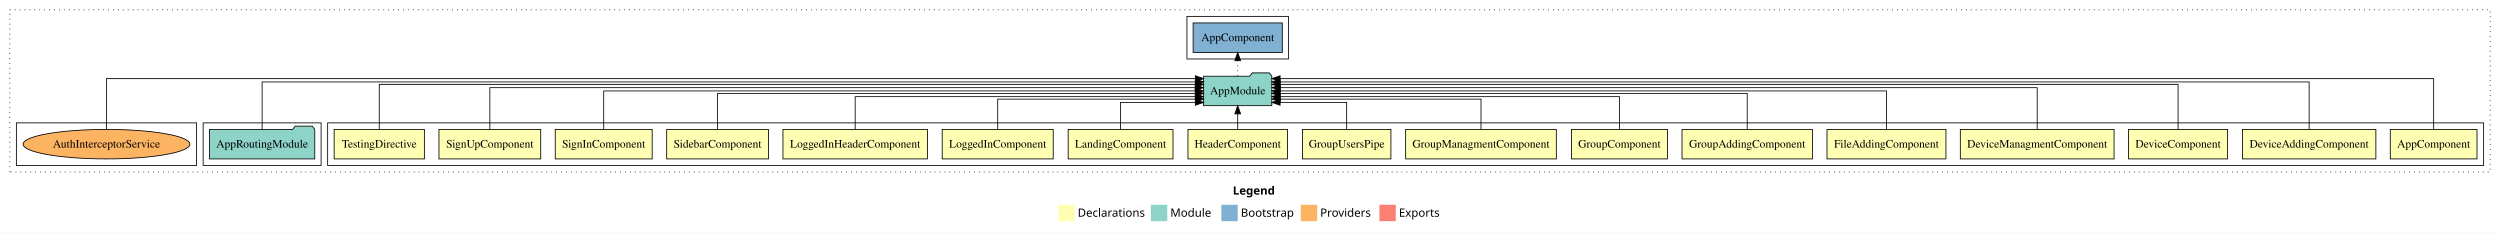
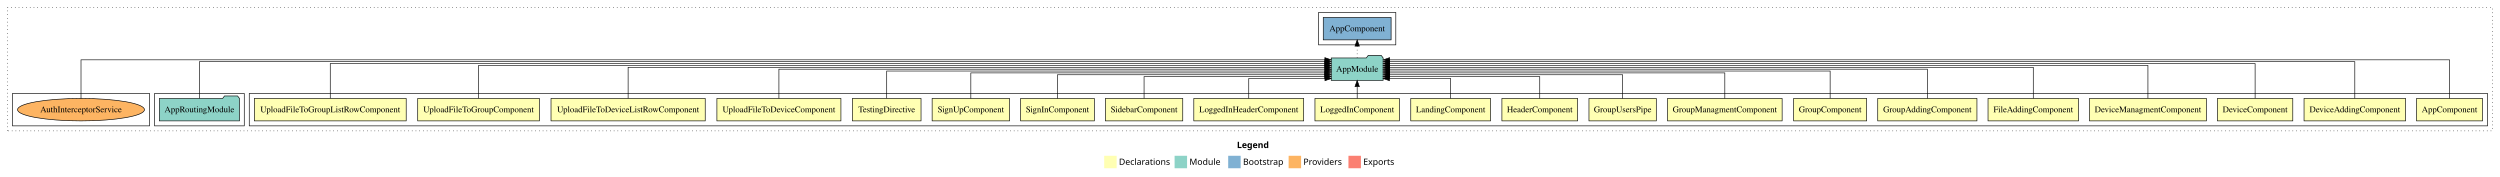
- <svg xmlns="http://www.w3.org/2000/svg" width="3052pt" height="284pt" viewBox="0.00 0.00 3052.00 284.00">
+ <svg xmlns="http://www.w3.org/2000/svg" width="4012pt" height="284pt" viewBox="0.00 0.00 4012.00 284.00">
  <g id="graph0" class="graph" transform="scale(1 1) rotate(0) translate(4 280)">
-     <polygon fill="#ffffff" stroke="transparent" points="-4,4 -4,-280 3048,-280 3048,4 -4,4" />
-     <text text-anchor="start" x="1501.009" y="-42.4" font-family="sans-serif" font-weight="bold" font-size="14.00" fill="#000000">Legend</text>
-     <polygon fill="#ffffb3" stroke="transparent" points="1288,-10 1288,-30 1308,-30 1308,-10 1288,-10" />
-     <text text-anchor="start" x="1311.629" y="-15.4" font-family="sans-serif" font-size="14.00" fill="#000000">  Declarations</text>
-     <polygon fill="#8dd3c7" stroke="transparent" points="1401,-10 1401,-30 1421,-30 1421,-10 1401,-10" />
-     <text text-anchor="start" x="1424.725" y="-15.4" font-family="sans-serif" font-size="14.00" fill="#000000">  Module</text>
-     <polygon fill="#80b1d3" stroke="transparent" points="1487,-10 1487,-30 1507,-30 1507,-10 1487,-10" />
-     <text text-anchor="start" x="1510.781" y="-15.4" font-family="sans-serif" font-size="14.00" fill="#000000">  Bootstrap</text>
-     <polygon fill="#fdb462" stroke="transparent" points="1584,-10 1584,-30 1604,-30 1604,-10 1584,-10" />
-     <text text-anchor="start" x="1607.673" y="-15.4" font-family="sans-serif" font-size="14.00" fill="#000000">  Providers</text>
-     <polygon fill="#fb8072" stroke="transparent" points="1680,-10 1680,-30 1700,-30 1700,-10 1680,-10" />
-     <text text-anchor="start" x="1703.726" y="-15.4" font-family="sans-serif" font-size="14.00" fill="#000000">  Exports</text>
+     <polygon fill="#ffffff" stroke="transparent" points="-4,4 -4,-280 4008,-280 4008,4 -4,4" />
+     <text text-anchor="start" x="1981.009" y="-42.4" font-family="sans-serif" font-weight="bold" font-size="14.00" fill="#000000">Legend</text>
+     <polygon fill="#ffffb3" stroke="transparent" points="1768,-10 1768,-30 1788,-30 1788,-10 1768,-10" />
+     <text text-anchor="start" x="1791.629" y="-15.4" font-family="sans-serif" font-size="14.00" fill="#000000">  Declarations</text>
+     <polygon fill="#8dd3c7" stroke="transparent" points="1881,-10 1881,-30 1901,-30 1901,-10 1881,-10" />
+     <text text-anchor="start" x="1904.725" y="-15.4" font-family="sans-serif" font-size="14.00" fill="#000000">  Module</text>
+     <polygon fill="#80b1d3" stroke="transparent" points="1967,-10 1967,-30 1987,-30 1987,-10 1967,-10" />
+     <text text-anchor="start" x="1990.781" y="-15.4" font-family="sans-serif" font-size="14.00" fill="#000000">  Bootstrap</text>
+     <polygon fill="#fdb462" stroke="transparent" points="2064,-10 2064,-30 2084,-30 2084,-10 2064,-10" />
+     <text text-anchor="start" x="2087.673" y="-15.4" font-family="sans-serif" font-size="14.00" fill="#000000">  Providers</text>
+     <polygon fill="#fb8072" stroke="transparent" points="2160,-10 2160,-30 2180,-30 2180,-10 2160,-10" />
+     <text text-anchor="start" x="2183.726" y="-15.4" font-family="sans-serif" font-size="14.00" fill="#000000">  Exports</text>
    <g id="clust1" class="cluster">
-       <polygon fill="none" stroke="#000000" stroke-dasharray="1,5" points="8,-70 8,-268 3036,-268 3036,-70 8,-70" />
+       <polygon fill="none" stroke="#000000" stroke-dasharray="1,5" points="8,-70 8,-268 3996,-268 3996,-70 8,-70" />
    </g>
    <g id="clust2" class="cluster">
-       <polygon fill="none" stroke="#000000" points="396,-78 396,-130 3028,-130 3028,-78 396,-78" />
-     </g>
-     <g id="clust20" class="cluster">
+       <polygon fill="none" stroke="#000000" points="396,-78 396,-130 3988,-130 3988,-78 396,-78" />
+     </g>
+     <g id="clust24" class="cluster">
      <polygon fill="none" stroke="#000000" points="244,-78 244,-130 388,-130 388,-78 244,-78" />
    </g>
-     <g id="clust22" class="cluster">
-       <polygon fill="none" stroke="#000000" points="1445,-208 1445,-260 1569,-260 1569,-208 1445,-208" />
-     </g>
-     <g id="clust23" class="cluster">
+     <g id="clust26" class="cluster">
+       <polygon fill="none" stroke="#000000" points="2112,-208 2112,-260 2236,-260 2236,-208 2112,-208" />
+     </g>
+     <g id="clust27" class="cluster">
      <polygon fill="none" stroke="#000000" points="16,-78 16,-130 236,-130 236,-78 16,-78" />
    </g>
    <g id="node1" class="node">
-       <polygon fill="#ffffb3" stroke="#000000" points="3019.94,-122 2914.06,-122 2914.06,-86 3019.94,-86 3019.94,-122" />
-       <text text-anchor="middle" x="2967" y="-99.8" font-family="Times,serif" font-size="14.00" fill="#000000">AppComponent</text>
+       <polygon fill="#ffffb3" stroke="#000000" points="3979.94,-122 3874.06,-122 3874.06,-86 3979.94,-86 3979.94,-122" />
+       <text text-anchor="middle" x="3927" y="-99.8" font-family="Times,serif" font-size="14.00" fill="#000000">AppComponent</text>
+     </g>
+     <g id="node22" class="node">
+       <polygon fill="#8dd3c7" stroke="#000000" points="2215.657,-187 2212.657,-191 2191.657,-191 2188.657,-187 2132.343,-187 2132.343,-151 2215.657,-151 2215.657,-187" />
+       <text text-anchor="middle" x="2174" y="-164.8" font-family="Times,serif" font-size="14.00" fill="#000000">AppModule</text>
+     </g>
+     <g id="edge1" class="edge">
+       <path fill="none" stroke="#000000" d="M3927,-122.153C3927,-145.757 3927,-184 3927,-184 3927,-184 2226.033,-184 2226.033,-184" />
+       <polygon fill="#000000" stroke="#000000" points="2226.033,-180.5 2216.033,-184 2226.033,-187.5 2226.033,-180.5" />
+     </g>
+     <g id="node2" class="node">
+       <polygon fill="#ffffb3" stroke="#000000" points="3856.471,-122 3693.529,-122 3693.529,-86 3856.471,-86 3856.471,-122" />
+       <text text-anchor="middle" x="3775" y="-99.8" font-family="Times,serif" font-size="14.00" fill="#000000">DeviceAddingComponent</text>
+     </g>
+     <g id="edge2" class="edge">
+       <path fill="none" stroke="#000000" d="M3775,-122.248C3775,-145.018 3775,-181 3775,-181 3775,-181 2226,-181 2226,-181" />
+       <polygon fill="#000000" stroke="#000000" points="2226,-177.5 2216,-181 2226,-184.5 2226,-177.5" />
+     </g>
+     <g id="node3" class="node">
+       <polygon fill="#ffffb3" stroke="#000000" points="3675.473,-122 3554.527,-122 3554.527,-86 3675.473,-86 3675.473,-122" />
+       <text text-anchor="middle" x="3615" y="-99.8" font-family="Times,serif" font-size="14.00" fill="#000000">DeviceComponent</text>
+     </g>
+     <g id="edge3" class="edge">
+       <path fill="none" stroke="#000000" d="M3615,-122.292C3615,-144.206 3615,-178 3615,-178 3615,-178 2225.958,-178 2225.958,-178" />
+       <polygon fill="#000000" stroke="#000000" points="2225.958,-174.5 2215.958,-178 2225.958,-181.5 2225.958,-174.5" />
+     </g>
+     <g id="node4" class="node">
+       <polygon fill="#ffffb3" stroke="#000000" points="3536.843,-122 3349.157,-122 3349.157,-86 3536.843,-86 3536.843,-122" />
+       <text text-anchor="middle" x="3443" y="-99.8" font-family="Times,serif" font-size="14.00" fill="#000000">DeviceManagmentComponent</text>
+     </g>
+     <g id="edge4" class="edge">
+       <path fill="none" stroke="#000000" d="M3443,-122.284C3443,-143.321 3443,-175 3443,-175 3443,-175 2225.86,-175 2225.86,-175" />
+       <polygon fill="#000000" stroke="#000000" points="2225.86,-171.5 2215.86,-175 2225.86,-178.5 2225.86,-171.5" />
+     </g>
+     <g id="node5" class="node">
+       <polygon fill="#ffffb3" stroke="#000000" points="3331.608,-122 3186.392,-122 3186.392,-86 3331.608,-86 3331.608,-122" />
+       <text text-anchor="middle" x="3259" y="-99.8" font-family="Times,serif" font-size="14.00" fill="#000000">FileAddingComponent</text>
+     </g>
+     <g id="edge5" class="edge">
+       <path fill="none" stroke="#000000" d="M3259,-122.223C3259,-142.365 3259,-172 3259,-172 3259,-172 2225.869,-172 2225.869,-172" />
+       <polygon fill="#000000" stroke="#000000" points="2225.869,-168.5 2215.869,-172 2225.868,-175.5 2225.869,-168.5" />
+     </g>
+     <g id="node6" class="node">
+       <polygon fill="#ffffb3" stroke="#000000" points="3168.597,-122 3009.403,-122 3009.403,-86 3168.597,-86 3168.597,-122" />
+       <text text-anchor="middle" x="3089" y="-99.8" font-family="Times,serif" font-size="14.00" fill="#000000">GroupAddingComponent</text>
+     </g>
+     <g id="edge6" class="edge">
+       <path fill="none" stroke="#000000" d="M3089,-122.106C3089,-141.339 3089,-169 3089,-169 3089,-169 2225.693,-169 2225.693,-169" />
+       <polygon fill="#000000" stroke="#000000" points="2225.693,-165.5 2215.693,-169 2225.693,-172.5 2225.693,-165.5" />
+     </g>
+     <g id="node7" class="node">
+       <polygon fill="#ffffb3" stroke="#000000" points="2991.6,-122 2874.4,-122 2874.4,-86 2991.6,-86 2991.6,-122" />
+       <text text-anchor="middle" x="2933" y="-99.8" font-family="Times,serif" font-size="14.00" fill="#000000">GroupComponent</text>
+     </g>
+     <g id="edge7" class="edge">
+       <path fill="none" stroke="#000000" d="M2933,-122.267C2933,-140.555 2933,-166 2933,-166 2933,-166 2225.888,-166 2225.888,-166" />
+       <polygon fill="#000000" stroke="#000000" points="2225.888,-162.5 2215.888,-166 2225.888,-169.5 2225.888,-162.5" />
+     </g>
+     <g id="node8" class="node">
+       <polygon fill="#ffffb3" stroke="#000000" points="2855.969,-122 2672.031,-122 2672.031,-86 2855.969,-86 2855.969,-122" />
+       <text text-anchor="middle" x="2764" y="-99.8" font-family="Times,serif" font-size="14.00" fill="#000000">GroupManagmentComponent</text>
+     </g>
+     <g id="edge8" class="edge">
+       <path fill="none" stroke="#000000" d="M2764,-122.022C2764,-139.373 2764,-163 2764,-163 2764,-163 2225.958,-163 2225.958,-163" />
+       <polygon fill="#000000" stroke="#000000" points="2225.958,-159.5 2215.958,-163 2225.958,-166.5 2225.958,-159.5" />
+     </g>
+     <g id="node9" class="node">
+       <polygon fill="#ffffb3" stroke="#000000" points="2654.027,-122 2545.973,-122 2545.973,-86 2654.027,-86 2654.027,-122" />
+       <text text-anchor="middle" x="2600" y="-99.8" font-family="Times,serif" font-size="14.00" fill="#000000">GroupUsersPipe</text>
+     </g>
+     <g id="edge9" class="edge">
+       <path fill="none" stroke="#000000" d="M2600,-122.027C2600,-138.398 2600,-160 2600,-160 2600,-160 2226.012,-160 2226.012,-160" />
+       <polygon fill="#000000" stroke="#000000" points="2226.012,-156.5 2216.012,-160 2226.012,-163.5 2226.012,-156.5" />
+     </g>
+     <g id="node10" class="node">
+       <polygon fill="#ffffb3" stroke="#000000" points="2527.744,-122 2406.256,-122 2406.256,-86 2527.744,-86 2527.744,-122" />
+       <text text-anchor="middle" x="2467" y="-99.8" font-family="Times,serif" font-size="14.00" fill="#000000">HeaderComponent</text>
+     </g>
+     <g id="edge10" class="edge">
+       <path fill="none" stroke="#000000" d="M2467,-122.24C2467,-137.571 2467,-157 2467,-157 2467,-157 2225.669,-157 2225.669,-157" />
+       <polygon fill="#000000" stroke="#000000" points="2225.669,-153.5 2215.669,-157 2225.669,-160.5 2225.669,-153.5" />
+     </g>
+     <g id="node11" class="node">
+       <polygon fill="#ffffb3" stroke="#000000" points="2387.99,-122 2260.01,-122 2260.01,-86 2387.99,-86 2387.99,-122" />
+       <text text-anchor="middle" x="2324" y="-99.8" font-family="Times,serif" font-size="14.00" fill="#000000">LandingComponent</text>
+     </g>
+     <g id="edge11" class="edge">
+       <path fill="none" stroke="#000000" d="M2324,-122.051C2324,-136.373 2324,-154 2324,-154 2324,-154 2225.783,-154 2225.783,-154" />
+       <polygon fill="#000000" stroke="#000000" points="2225.783,-150.5 2215.783,-154 2225.783,-157.5 2225.783,-150.5" />
+     </g>
+     <g id="node12" class="node">
+       <polygon fill="#ffffb3" stroke="#000000" points="2241.76,-122 2106.24,-122 2106.24,-86 2241.76,-86 2241.76,-122" />
+       <text text-anchor="middle" x="2174" y="-99.8" font-family="Times,serif" font-size="14.00" fill="#000000">LoggedInComponent</text>
+     </g>
+     <g id="edge12" class="edge">
+       <path fill="none" stroke="#000000" d="M2174,-122.106C2174,-122.106 2174,-140.991 2174,-140.991" />
+       <polygon fill="#000000" stroke="#000000" points="2170.5,-140.991 2174,-150.991 2177.5,-140.991 2170.5,-140.991" />
+     </g>
+     <g id="node13" class="node">
+       <polygon fill="#ffffb3" stroke="#000000" points="2088.171,-122 1911.829,-122 1911.829,-86 2088.171,-86 2088.171,-122" />
+       <text text-anchor="middle" x="2000" y="-99.8" font-family="Times,serif" font-size="14.00" fill="#000000">LoggedInHeaderComponent</text>
+     </g>
+     <g id="edge13" class="edge">
+       <path fill="none" stroke="#000000" d="M2000,-122.051C2000,-136.373 2000,-154 2000,-154 2000,-154 2122.323,-154 2122.323,-154" />
+       <polygon fill="#000000" stroke="#000000" points="2122.323,-157.5 2132.323,-154 2122.323,-150.5 2122.323,-157.5" />
+     </g>
+     <g id="node14" class="node">
+       <polygon fill="#ffffb3" stroke="#000000" points="1894.095,-122 1769.905,-122 1769.905,-86 1894.095,-86 1894.095,-122" />
+       <text text-anchor="middle" x="1832" y="-99.8" font-family="Times,serif" font-size="14.00" fill="#000000">SidebarComponent</text>
+     </g>
+     <g id="edge14" class="edge">
+       <path fill="none" stroke="#000000" d="M1832,-122.24C1832,-137.571 1832,-157 1832,-157 1832,-157 2122.064,-157 2122.064,-157" />
+       <polygon fill="#000000" stroke="#000000" points="2122.064,-160.5 2132.064,-157 2122.064,-153.5 2122.064,-160.5" />
+     </g>
+     <g id="node15" class="node">
+       <polygon fill="#ffffb3" stroke="#000000" points="1752.167,-122 1633.833,-122 1633.833,-86 1752.167,-86 1752.167,-122" />
+       <text text-anchor="middle" x="1693" y="-99.8" font-family="Times,serif" font-size="14.00" fill="#000000">SignInComponent</text>
+     </g>
+     <g id="edge15" class="edge">
+       <path fill="none" stroke="#000000" d="M1693,-122.027C1693,-138.398 1693,-160 1693,-160 1693,-160 2122.156,-160 2122.156,-160" />
+       <polygon fill="#000000" stroke="#000000" points="2122.156,-163.5 2132.156,-160 2122.156,-156.5 2122.156,-163.5" />
+     </g>
+     <g id="node16" class="node">
+       <polygon fill="#ffffb3" stroke="#000000" points="1616.112,-122 1491.888,-122 1491.888,-86 1616.112,-86 1616.112,-122" />
+       <text text-anchor="middle" x="1554" y="-99.8" font-family="Times,serif" font-size="14.00" fill="#000000">SignUpComponent</text>
+     </g>
+     <g id="edge16" class="edge">
+       <path fill="none" stroke="#000000" d="M1554,-122.022C1554,-139.373 1554,-163 1554,-163 1554,-163 2121.872,-163 2121.872,-163" />
+       <polygon fill="#000000" stroke="#000000" points="2121.872,-166.5 2131.872,-163 2121.872,-159.5 2121.872,-166.5" />
+     </g>
+     <g id="node17" class="node">
+       <polygon fill="#ffffb3" stroke="#000000" points="1474.076,-122 1363.924,-122 1363.924,-86 1474.076,-86 1474.076,-122" />
+       <text text-anchor="middle" x="1419" y="-99.8" font-family="Times,serif" font-size="14.00" fill="#000000">TestingDirective</text>
+     </g>
+     <g id="edge17" class="edge">
+       <path fill="none" stroke="#000000" d="M1419,-122.267C1419,-140.555 1419,-166 1419,-166 1419,-166 2122.332,-166 2122.332,-166" />
+       <polygon fill="#000000" stroke="#000000" points="2122.332,-169.5 2132.332,-166 2122.332,-162.5 2122.332,-169.5" />
    </g>
    <g id="node18" class="node">
-       <polygon fill="#8dd3c7" stroke="#000000" points="1548.657,-187 1545.657,-191 1524.657,-191 1521.657,-187 1465.343,-187 1465.343,-151 1548.657,-151 1548.657,-187" />
-       <text text-anchor="middle" x="1507" y="-164.8" font-family="Times,serif" font-size="14.00" fill="#000000">AppModule</text>
-     </g>
-     <g id="edge1" class="edge">
-       <path fill="none" stroke="#000000" d="M2967,-122.153C2967,-145.757 2967,-184 2967,-184 2967,-184 1558.731,-184 1558.731,-184" />
-       <polygon fill="#000000" stroke="#000000" points="1558.731,-180.5 1548.731,-184 1558.731,-187.5 1558.731,-180.5" />
-     </g>
-     <g id="node2" class="node">
-       <polygon fill="#ffffb3" stroke="#000000" points="2896.471,-122 2733.529,-122 2733.529,-86 2896.471,-86 2896.471,-122" />
-       <text text-anchor="middle" x="2815" y="-99.8" font-family="Times,serif" font-size="14.00" fill="#000000">DeviceAddingComponent</text>
-     </g>
-     <g id="edge2" class="edge">
-       <path fill="none" stroke="#000000" d="M2815,-122.011C2815,-144.485 2815,-180 2815,-180 2815,-180 1558.671,-180 1558.671,-180" />
-       <polygon fill="#000000" stroke="#000000" points="1558.671,-176.5 1548.671,-180 1558.671,-183.5 1558.671,-176.5" />
-     </g>
-     <g id="node3" class="node">
-       <polygon fill="#ffffb3" stroke="#000000" points="2715.473,-122 2594.527,-122 2594.527,-86 2715.473,-86 2715.473,-122" />
-       <text text-anchor="middle" x="2655" y="-99.8" font-family="Times,serif" font-size="14.00" fill="#000000">DeviceComponent</text>
-     </g>
-     <g id="edge3" class="edge">
-       <path fill="none" stroke="#000000" d="M2655,-122.045C2655,-143.662 2655,-177 2655,-177 2655,-177 1558.877,-177 1558.877,-177" />
-       <polygon fill="#000000" stroke="#000000" points="1558.877,-173.5 1548.877,-177 1558.877,-180.5 1558.877,-173.5" />
-     </g>
-     <g id="node4" class="node">
-       <polygon fill="#ffffb3" stroke="#000000" points="2576.843,-122 2389.157,-122 2389.157,-86 2576.843,-86 2576.843,-122" />
-       <text text-anchor="middle" x="2483" y="-99.8" font-family="Times,serif" font-size="14.00" fill="#000000">DeviceManagmentComponent</text>
-     </g>
-     <g id="edge4" class="edge">
-       <path fill="none" stroke="#000000" d="M2483,-122.129C2483,-142.572 2483,-173 2483,-173 2483,-173 1558.938,-173 1558.938,-173" />
-       <polygon fill="#000000" stroke="#000000" points="1558.938,-169.5 1548.938,-173 1558.938,-176.5 1558.938,-169.5" />
-     </g>
-     <g id="node5" class="node">
-       <polygon fill="#ffffb3" stroke="#000000" points="2371.608,-122 2226.392,-122 2226.392,-86 2371.608,-86 2371.608,-122" />
-       <text text-anchor="middle" x="2299" y="-99.8" font-family="Times,serif" font-size="14.00" fill="#000000">FileAddingComponent</text>
-     </g>
-     <g id="edge5" class="edge">
-       <path fill="none" stroke="#000000" d="M2299,-122.106C2299,-141.339 2299,-169 2299,-169 2299,-169 1558.744,-169 1558.744,-169" />
-       <polygon fill="#000000" stroke="#000000" points="1558.744,-165.5 1548.744,-169 1558.744,-172.5 1558.744,-165.5" />
-     </g>
-     <g id="node6" class="node">
-       <polygon fill="#ffffb3" stroke="#000000" points="2208.597,-122 2049.403,-122 2049.403,-86 2208.597,-86 2208.597,-122" />
-       <text text-anchor="middle" x="2129" y="-99.8" font-family="Times,serif" font-size="14.00" fill="#000000">GroupAddingComponent</text>
-     </g>
-     <g id="edge6" class="edge">
-       <path fill="none" stroke="#000000" d="M2129,-122.267C2129,-140.555 2129,-166 2129,-166 2129,-166 1558.777,-166 1558.777,-166" />
-       <polygon fill="#000000" stroke="#000000" points="1558.777,-162.5 1548.777,-166 1558.777,-169.5 1558.777,-162.5" />
-     </g>
-     <g id="node7" class="node">
-       <polygon fill="#ffffb3" stroke="#000000" points="2031.6,-122 1914.4,-122 1914.4,-86 2031.6,-86 2031.6,-122" />
-       <text text-anchor="middle" x="1973" y="-99.8" font-family="Times,serif" font-size="14.00" fill="#000000">GroupComponent</text>
-     </g>
-     <g id="edge7" class="edge">
-       <path fill="none" stroke="#000000" d="M1973,-122.034C1973,-139.06 1973,-162 1973,-162 1973,-162 1558.764,-162 1558.764,-162" />
-       <polygon fill="#000000" stroke="#000000" points="1558.764,-158.5 1548.764,-162 1558.764,-165.5 1558.764,-158.5" />
-     </g>
-     <g id="node8" class="node">
-       <polygon fill="#ffffb3" stroke="#000000" points="1895.969,-122 1712.031,-122 1712.031,-86 1895.969,-86 1895.969,-122" />
-       <text text-anchor="middle" x="1804" y="-99.8" font-family="Times,serif" font-size="14.00" fill="#000000">GroupManagmentComponent</text>
-     </g>
-     <g id="edge8" class="edge">
-       <path fill="none" stroke="#000000" d="M1804,-122.009C1804,-138.049 1804,-159 1804,-159 1804,-159 1558.923,-159 1558.923,-159" />
-       <polygon fill="#000000" stroke="#000000" points="1558.923,-155.5 1548.923,-159 1558.923,-162.5 1558.923,-155.5" />
-     </g>
-     <g id="node9" class="node">
-       <polygon fill="#ffffb3" stroke="#000000" points="1694.027,-122 1585.973,-122 1585.973,-86 1694.027,-86 1694.027,-122" />
-       <text text-anchor="middle" x="1640" y="-99.8" font-family="Times,serif" font-size="14.00" fill="#000000">GroupUsersPipe</text>
-     </g>
-     <g id="edge9" class="edge">
-       <path fill="none" stroke="#000000" d="M1640,-122.124C1640,-136.783 1640,-155 1640,-155 1640,-155 1558.717,-155 1558.717,-155" />
-       <polygon fill="#000000" stroke="#000000" points="1558.717,-151.5 1548.717,-155 1558.717,-158.5 1558.717,-151.5" />
-     </g>
-     <g id="node10" class="node">
-       <polygon fill="#ffffb3" stroke="#000000" points="1567.744,-122 1446.256,-122 1446.256,-86 1567.744,-86 1567.744,-122" />
-       <text text-anchor="middle" x="1507" y="-99.8" font-family="Times,serif" font-size="14.00" fill="#000000">HeaderComponent</text>
-     </g>
-     <g id="edge10" class="edge">
-       <path fill="none" stroke="#000000" d="M1507,-122.106C1507,-122.106 1507,-140.991 1507,-140.991" />
-       <polygon fill="#000000" stroke="#000000" points="1503.5,-140.991 1507,-150.991 1510.5,-140.991 1503.5,-140.991" />
-     </g>
-     <g id="node11" class="node">
-       <polygon fill="#ffffb3" stroke="#000000" points="1427.99,-122 1300.01,-122 1300.01,-86 1427.99,-86 1427.99,-122" />
-       <text text-anchor="middle" x="1364" y="-99.8" font-family="Times,serif" font-size="14.00" fill="#000000">LandingComponent</text>
-     </g>
-     <g id="edge11" class="edge">
-       <path fill="none" stroke="#000000" d="M1364,-122.124C1364,-136.783 1364,-155 1364,-155 1364,-155 1455.254,-155 1455.254,-155" />
-       <polygon fill="#000000" stroke="#000000" points="1455.254,-158.5 1465.254,-155 1455.254,-151.5 1455.254,-158.5" />
-     </g>
-     <g id="node12" class="node">
-       <polygon fill="#ffffb3" stroke="#000000" points="1281.76,-122 1146.24,-122 1146.24,-86 1281.76,-86 1281.76,-122" />
-       <text text-anchor="middle" x="1214" y="-99.8" font-family="Times,serif" font-size="14.00" fill="#000000">LoggedInComponent</text>
-     </g>
-     <g id="edge12" class="edge">
-       <path fill="none" stroke="#000000" d="M1214,-122.009C1214,-138.049 1214,-159 1214,-159 1214,-159 1455.331,-159 1455.331,-159" />
-       <polygon fill="#000000" stroke="#000000" points="1455.331,-162.5 1465.331,-159 1455.331,-155.5 1455.331,-162.5" />
-     </g>
-     <g id="node13" class="node">
-       <polygon fill="#ffffb3" stroke="#000000" points="1128.171,-122 951.829,-122 951.829,-86 1128.171,-86 1128.171,-122" />
-       <text text-anchor="middle" x="1040" y="-99.8" font-family="Times,serif" font-size="14.00" fill="#000000">LoggedInHeaderComponent</text>
-     </g>
-     <g id="edge13" class="edge">
-       <path fill="none" stroke="#000000" d="M1040,-122.034C1040,-139.06 1040,-162 1040,-162 1040,-162 1455.146,-162 1455.146,-162" />
-       <polygon fill="#000000" stroke="#000000" points="1455.146,-165.5 1465.146,-162 1455.146,-158.5 1455.146,-165.5" />
-     </g>
-     <g id="node14" class="node">
-       <polygon fill="#ffffb3" stroke="#000000" points="934.095,-122 809.905,-122 809.905,-86 934.095,-86 934.095,-122" />
-       <text text-anchor="middle" x="872" y="-99.8" font-family="Times,serif" font-size="14.00" fill="#000000">SidebarComponent</text>
-     </g>
-     <g id="edge14" class="edge">
-       <path fill="none" stroke="#000000" d="M872,-122.267C872,-140.555 872,-166 872,-166 872,-166 1455.336,-166 1455.336,-166" />
-       <polygon fill="#000000" stroke="#000000" points="1455.336,-169.5 1465.336,-166 1455.336,-162.5 1455.336,-169.5" />
-     </g>
-     <g id="node15" class="node">
-       <polygon fill="#ffffb3" stroke="#000000" points="792.167,-122 673.833,-122 673.833,-86 792.167,-86 792.167,-122" />
-       <text text-anchor="middle" x="733" y="-99.8" font-family="Times,serif" font-size="14.00" fill="#000000">SignInComponent</text>
-     </g>
-     <g id="edge15" class="edge">
-       <path fill="none" stroke="#000000" d="M733,-122.106C733,-141.339 733,-169 733,-169 733,-169 1455.112,-169 1455.112,-169" />
-       <polygon fill="#000000" stroke="#000000" points="1455.112,-172.5 1465.112,-169 1455.112,-165.5 1455.112,-172.5" />
-     </g>
-     <g id="node16" class="node">
-       <polygon fill="#ffffb3" stroke="#000000" points="656.112,-122 531.888,-122 531.888,-86 656.112,-86 656.112,-122" />
-       <text text-anchor="middle" x="594" y="-99.8" font-family="Times,serif" font-size="14.00" fill="#000000">SignUpComponent</text>
-     </g>
-     <g id="edge16" class="edge">
-       <path fill="none" stroke="#000000" d="M594,-122.129C594,-142.572 594,-173 594,-173 594,-173 1455.097,-173 1455.097,-173" />
-       <polygon fill="#000000" stroke="#000000" points="1455.097,-176.5 1465.097,-173 1455.097,-169.5 1455.097,-176.5" />
-     </g>
-     <g id="node17" class="node">
-       <polygon fill="#ffffb3" stroke="#000000" points="514.076,-122 403.924,-122 403.924,-86 514.076,-86 514.076,-122" />
-       <text text-anchor="middle" x="459" y="-99.8" font-family="Times,serif" font-size="14.00" fill="#000000">TestingDirective</text>
-     </g>
-     <g id="edge17" class="edge">
-       <path fill="none" stroke="#000000" d="M459,-122.045C459,-143.662 459,-177 459,-177 459,-177 1455.27,-177 1455.27,-177" />
-       <polygon fill="#000000" stroke="#000000" points="1455.271,-180.5 1465.27,-177 1455.27,-173.5 1455.271,-180.5" />
+       <polygon fill="#ffffb3" stroke="#000000" points="1345.517,-122 1146.483,-122 1146.483,-86 1345.517,-86 1345.517,-122" />
+       <text text-anchor="middle" x="1246" y="-99.8" font-family="Times,serif" font-size="14.00" fill="#000000">UploadFileToDeviceComponent</text>
+     </g>
+     <g id="edge18" class="edge">
+       <path fill="none" stroke="#000000" d="M1246,-122.106C1246,-141.339 1246,-169 1246,-169 1246,-169 2122.323,-169 2122.323,-169" />
+       <polygon fill="#000000" stroke="#000000" points="2122.323,-172.5 2132.323,-169 2122.323,-165.5 2122.323,-172.5" />
+     </g>
+     <g id="node19" class="node">
+       <polygon fill="#ffffb3" stroke="#000000" points="1127.738,-122 880.262,-122 880.262,-86 1127.738,-86 1127.738,-122" />
+       <text text-anchor="middle" x="1004" y="-99.8" font-family="Times,serif" font-size="14.00" fill="#000000">UploadFileToDeviceListRowComponent</text>
+     </g>
+     <g id="edge19" class="edge">
+       <path fill="none" stroke="#000000" d="M1004,-122.223C1004,-142.365 1004,-172 1004,-172 1004,-172 2122.014,-172 2122.014,-172" />
+       <polygon fill="#000000" stroke="#000000" points="2122.014,-175.5 2132.014,-172 2122.014,-168.5 2122.014,-175.5" />
    </g>
    <g id="node20" class="node">
-       <polygon fill="#80b1d3" stroke="#000000" points="1561.439,-252 1452.561,-252 1452.561,-216 1561.439,-216 1561.439,-252" />
-       <text text-anchor="middle" x="1507" y="-229.8" font-family="Times,serif" font-size="14.00" fill="#000000">AppComponent </text>
-     </g>
-     <g id="edge19" class="edge">
-       <path fill="none" stroke="#000000" stroke-dasharray="1,5" d="M1507,-187.106C1507,-187.106 1507,-205.991 1507,-205.991" />
-       <polygon fill="#000000" stroke="#000000" points="1503.5,-205.991 1507,-215.991 1510.5,-205.991 1503.5,-205.991" />
-     </g>
-     <g id="node19" class="node">
+       <polygon fill="#ffffb3" stroke="#000000" points="861.643,-122 666.357,-122 666.357,-86 861.643,-86 861.643,-122" />
+       <text text-anchor="middle" x="764" y="-99.8" font-family="Times,serif" font-size="14.00" fill="#000000">UploadFileToGroupComponent</text>
+     </g>
+     <g id="edge20" class="edge">
+       <path fill="none" stroke="#000000" d="M764,-122.284C764,-143.321 764,-175 764,-175 764,-175 2122.184,-175 2122.184,-175" />
+       <polygon fill="#000000" stroke="#000000" points="2122.184,-178.5 2132.184,-175 2122.184,-171.5 2122.184,-178.5" />
+     </g>
+     <g id="node21" class="node">
+       <polygon fill="#ffffb3" stroke="#000000" points="647.864,-122 404.136,-122 404.136,-86 647.864,-86 647.864,-122" />
+       <text text-anchor="middle" x="526" y="-99.8" font-family="Times,serif" font-size="14.00" fill="#000000">UploadFileToGroupListRowComponent</text>
+     </g>
+     <g id="edge21" class="edge">
+       <path fill="none" stroke="#000000" d="M526,-122.292C526,-144.206 526,-178 526,-178 526,-178 2122.023,-178 2122.023,-178" />
+       <polygon fill="#000000" stroke="#000000" points="2122.023,-181.5 2132.023,-178 2122.023,-174.5 2122.023,-181.5" />
+     </g>
+     <g id="node24" class="node">
+       <polygon fill="#80b1d3" stroke="#000000" points="2228.439,-252 2119.561,-252 2119.561,-216 2228.439,-216 2228.439,-252" />
+       <text text-anchor="middle" x="2174" y="-229.8" font-family="Times,serif" font-size="14.00" fill="#000000">AppComponent </text>
+     </g>
+     <g id="edge23" class="edge">
+       <path fill="none" stroke="#000000" stroke-dasharray="1,5" d="M2174,-187.106C2174,-187.106 2174,-205.991 2174,-205.991" />
+       <polygon fill="#000000" stroke="#000000" points="2170.5,-205.991 2174,-215.991 2177.5,-205.991 2170.5,-205.991" />
+     </g>
+     <g id="node23" class="node">
      <polygon fill="#8dd3c7" stroke="#000000" points="380.274,-122 377.274,-126 356.274,-126 353.274,-122 251.726,-122 251.726,-86 380.274,-86 380.274,-122" />
      <text text-anchor="middle" x="316" y="-99.8" font-family="Times,serif" font-size="14.00" fill="#000000">AppRoutingModule</text>
    </g>
-     <g id="edge18" class="edge">
-       <path fill="none" stroke="#000000" d="M316,-122.011C316,-144.485 316,-180 316,-180 316,-180 1455.31,-180 1455.31,-180" />
-       <polygon fill="#000000" stroke="#000000" points="1455.31,-183.5 1465.31,-180 1455.31,-176.5 1455.31,-183.5" />
-     </g>
-     <g id="node21" class="node">
+     <g id="edge22" class="edge">
+       <path fill="none" stroke="#000000" d="M316,-122.248C316,-145.018 316,-181 316,-181 316,-181 2122.146,-181 2122.146,-181" />
+       <polygon fill="#000000" stroke="#000000" points="2122.146,-184.5 2132.146,-181 2122.146,-177.5 2122.146,-184.5" />
+     </g>
+     <g id="node25" class="node">
      <ellipse fill="#fdb462" stroke="#000000" cx="126" cy="-104" rx="101.823" ry="18" />
      <text text-anchor="middle" x="126" y="-99.8" font-family="Times,serif" font-size="14.00" fill="#000000">AuthInterceptorService</text>
    </g>
-     <g id="edge20" class="edge">
-       <path fill="none" stroke="#000000" d="M126,-122.153C126,-145.757 126,-184 126,-184 126,-184 1455.293,-184 1455.293,-184" />
-       <polygon fill="#000000" stroke="#000000" points="1455.293,-187.5 1465.293,-184 1455.293,-180.5 1455.293,-187.5" />
+     <g id="edge24" class="edge">
+       <path fill="none" stroke="#000000" d="M126,-122.153C126,-145.757 126,-184 126,-184 126,-184 2122.162,-184 2122.162,-184" />
+       <polygon fill="#000000" stroke="#000000" points="2122.162,-187.5 2132.162,-184 2122.162,-180.5 2122.162,-187.5" />
    </g>
  </g>
</svg>
